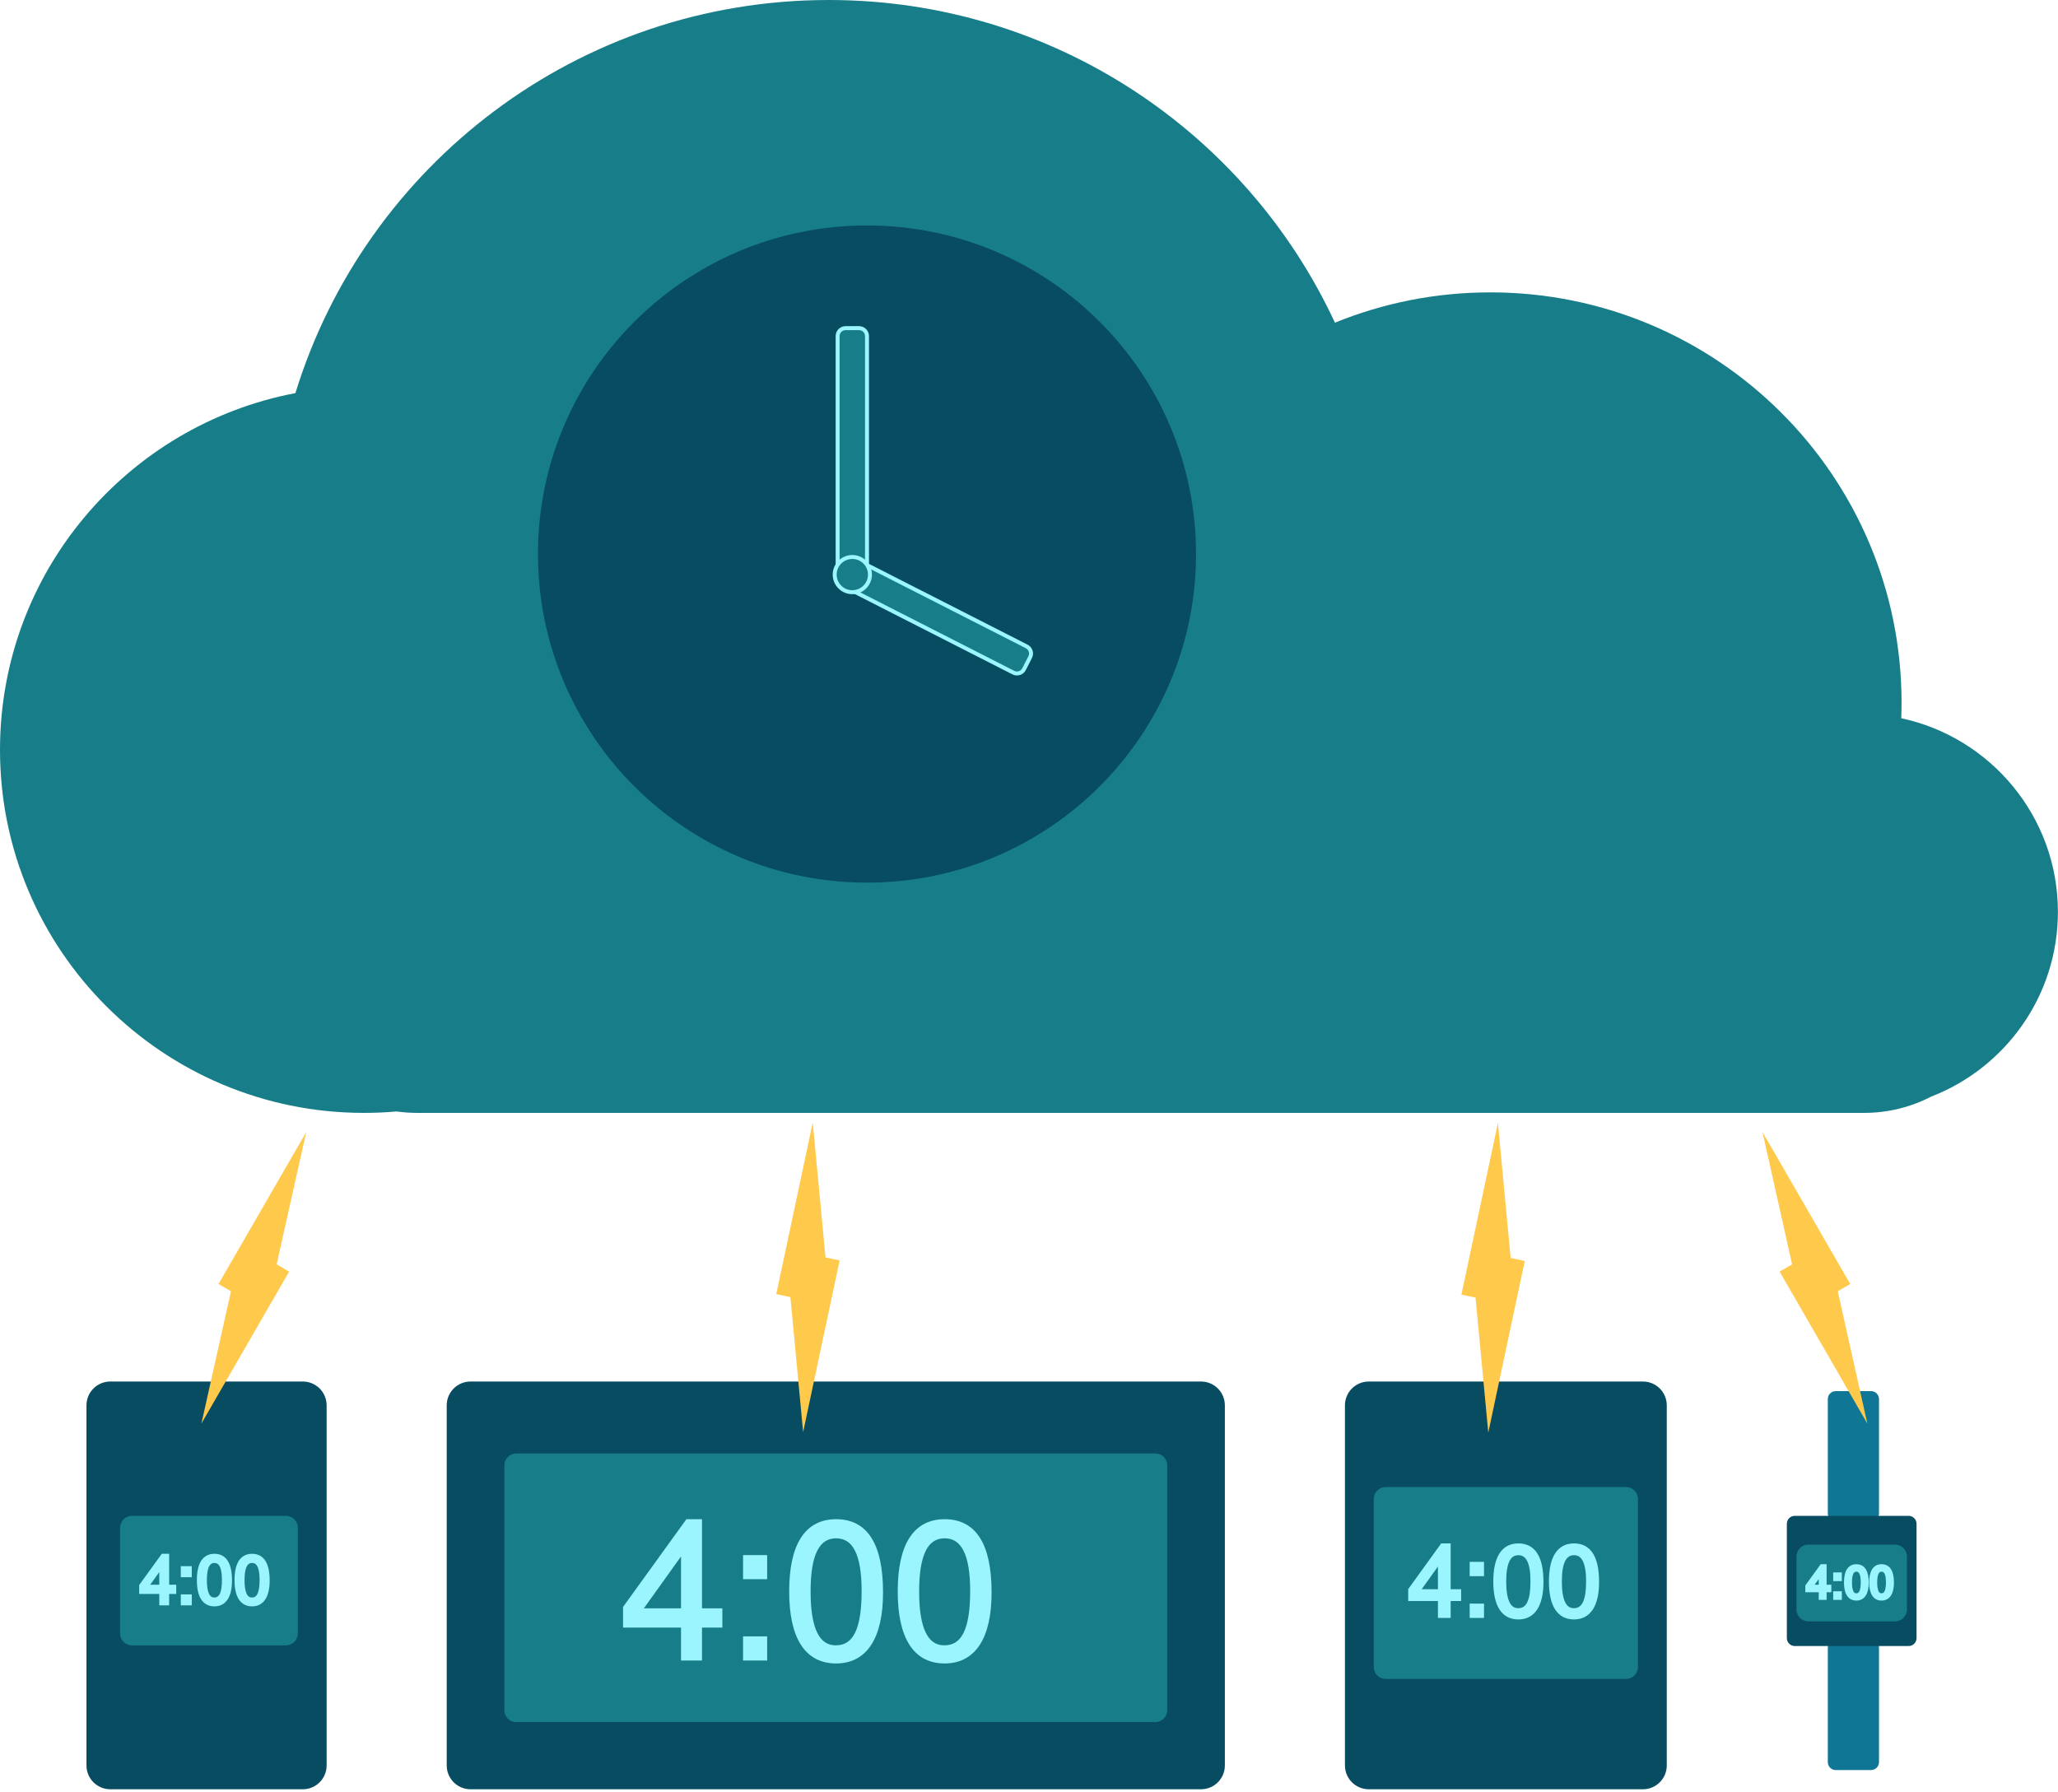
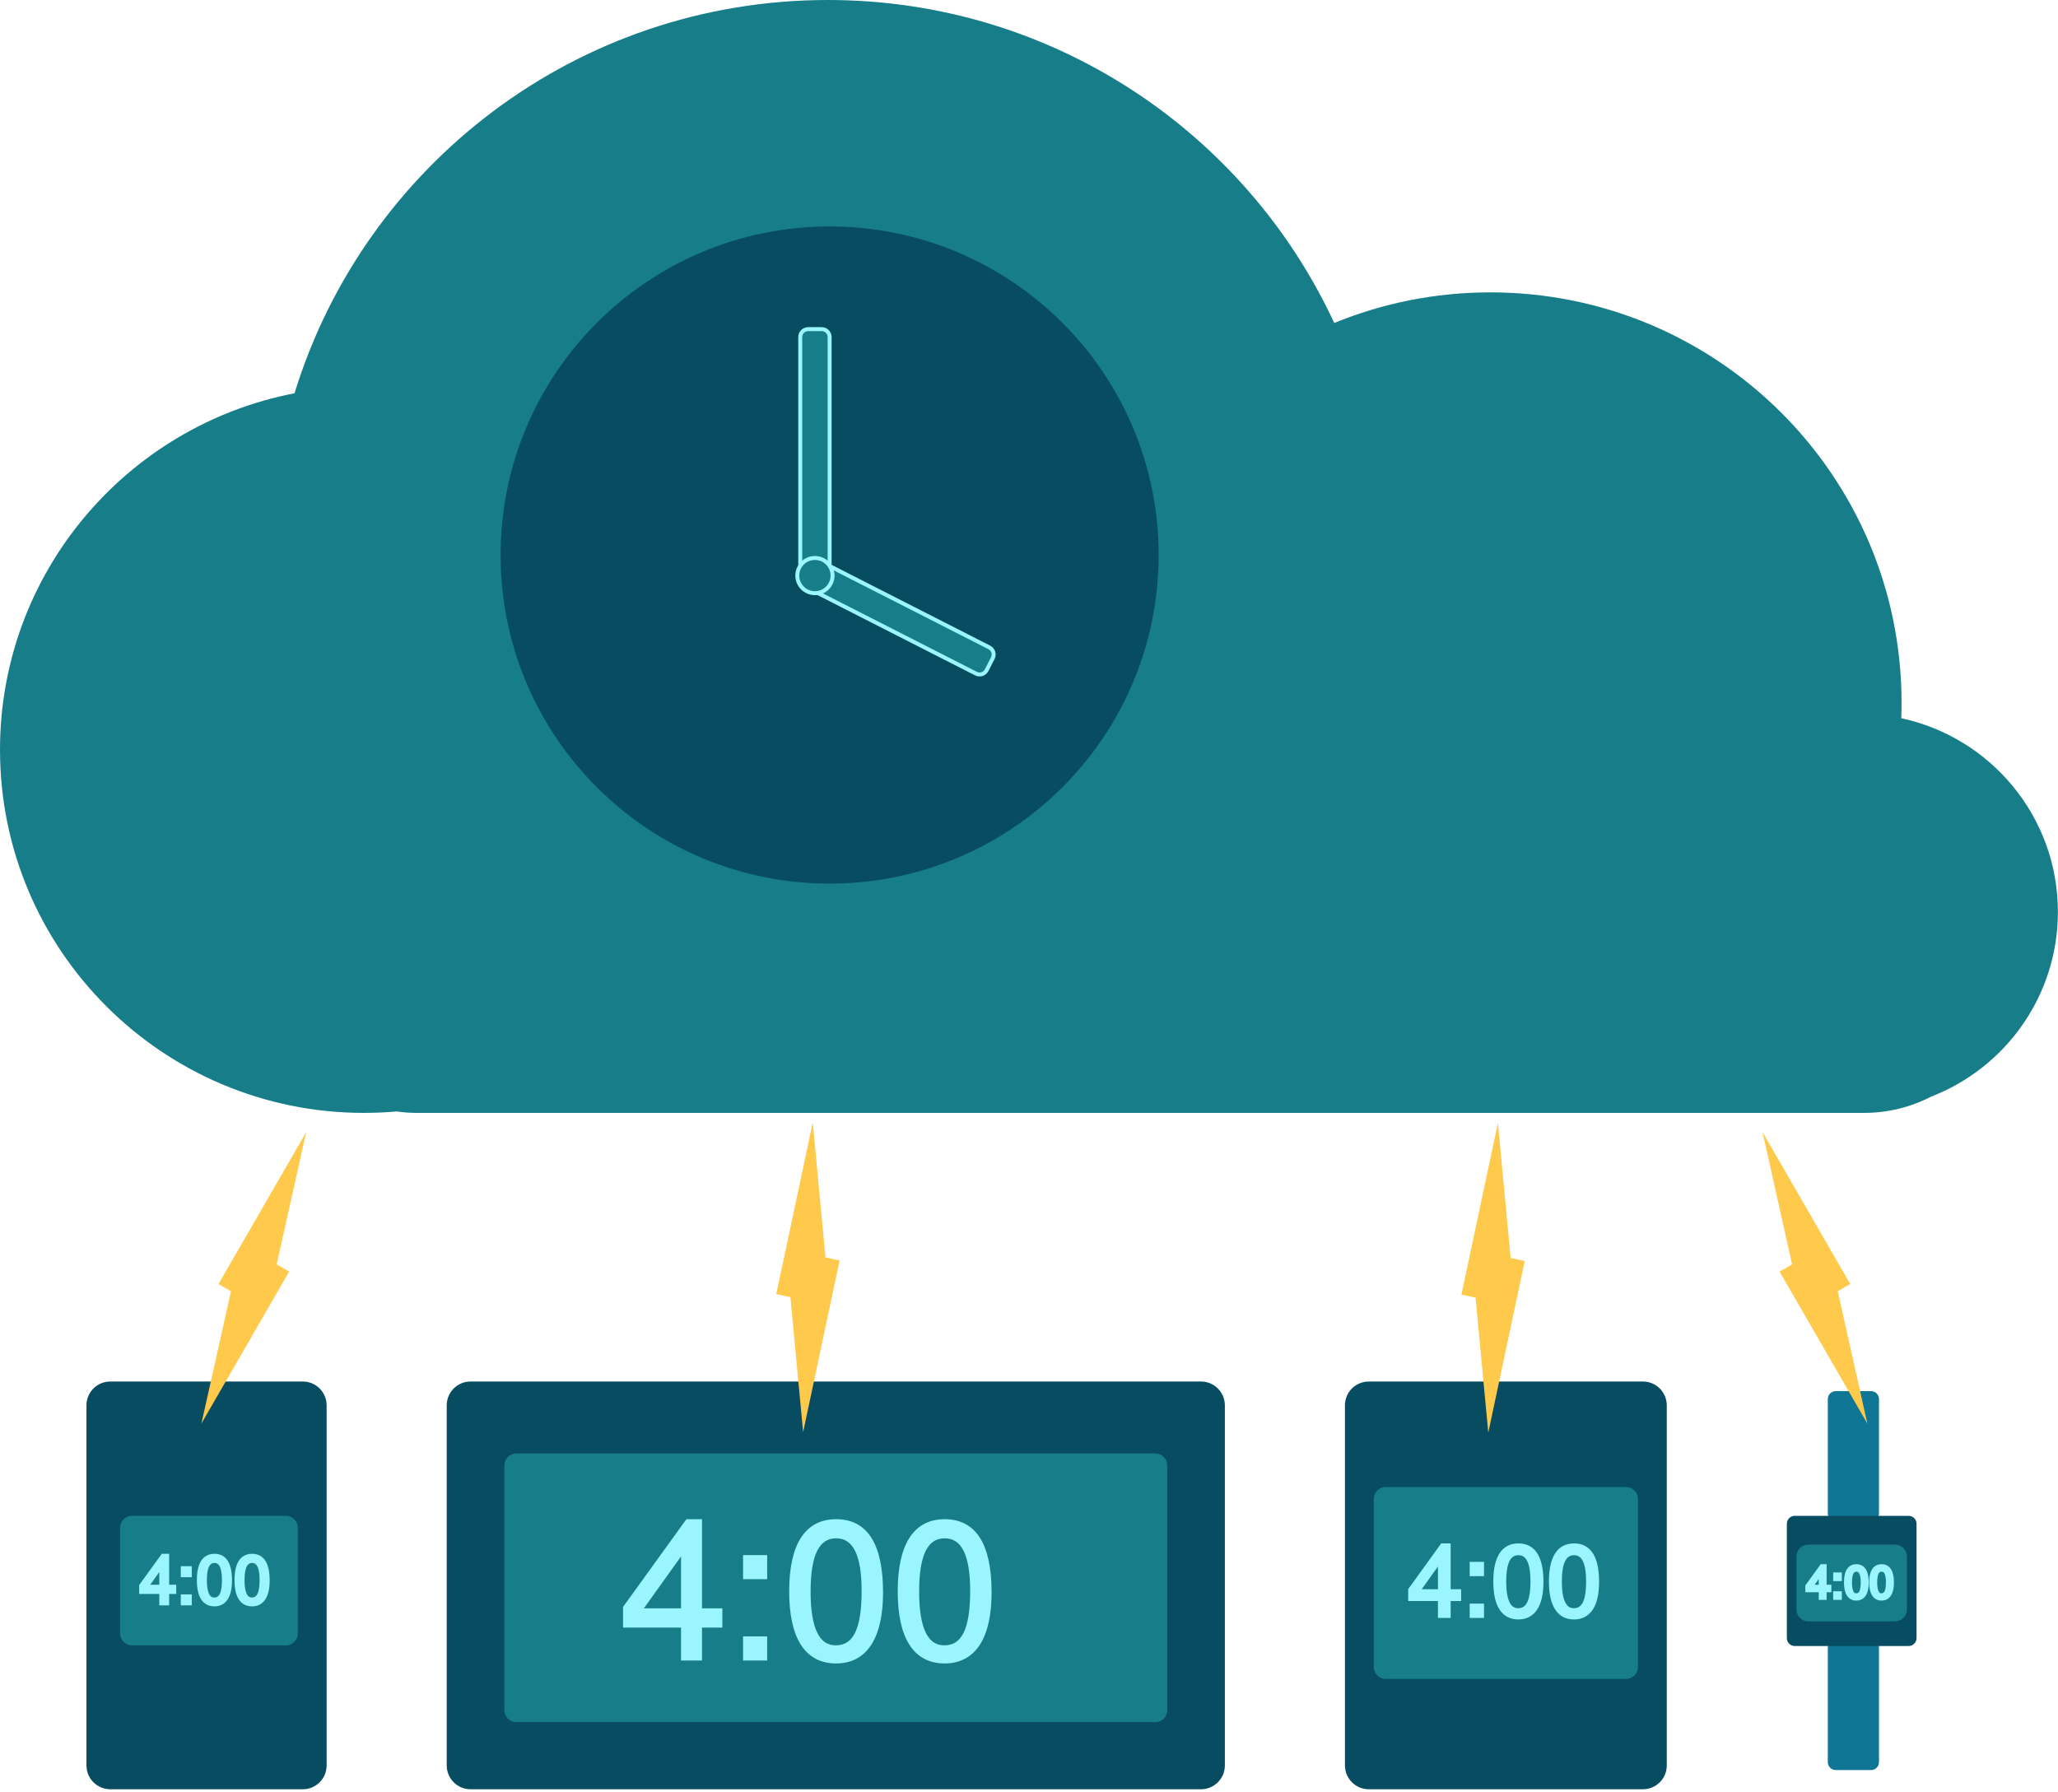
<svg xmlns="http://www.w3.org/2000/svg" width="518px" height="451px" viewBox="0 0 518 451" version="1.1">
  <defs />
  <g id="Welcome" stroke="none" stroke-width="1" fill="none" fill-rule="evenodd">
    <g id="Group-15">
      <g id="Group" transform="translate(21.7622, 347.7505)" fill="#084C61">
        <rect id="Rectangle-19" x="0" y="0" width="60.451" height="102.635" rx="6" />
        <rect id="Rectangle-19" x="316.761" y="0" width="81.004" height="102.635" rx="6" />
        <rect id="Rectangle-21" x="90.676" y="0" width="195.86" height="102.635" rx="6" />
      </g>
      <g id="Group-7" fill="#177E89">
-         <path d="M99.823,279.769 C97.114,280.009 94.371,280.132 91.599,280.132 C41.01,280.132 0,239.212 0,188.733 C0,144.137 32.01,107 74.355,98.951 C91.96,41.658 145.396,0 208.583,0 C265.047,0 313.725,33.265 336.007,81.226 C348.076,76.306 361.284,73.594 375.127,73.594 C432.286,73.594 478.622,119.829 478.622,176.863 C478.622,178.178 478.598,179.488 478.549,180.791 C501.084,185.617 517.977,205.608 517.977,229.535 C517.977,250.707 504.75,268.797 486.091,276.026 C481.027,278.65 475.275,280.132 469.177,280.132 L105.016,280.132 C103.253,280.132 101.52,280.008 99.823,279.769 Z" id="Combined-Shape" />
+         <path d="M99.823,279.769 C97.114,280.009 94.371,280.132 91.599,280.132 C41.01,280.132 0,239.212 0,188.733 C0,144.215 31.898,107.131 74.132,98.994 C91.723,41.679 145.17,0 208.373,0 C264.866,0 313.564,33.299 335.83,81.299 C347.947,76.333 361.216,73.594 375.127,73.594 C432.286,73.594 478.622,119.829 478.622,176.863 C478.622,178.178 478.598,179.488 478.549,180.791 C501.084,185.617 517.977,205.608 517.977,229.535 C517.977,250.707 504.75,268.797 486.091,276.026 C481.027,278.65 475.275,280.132 469.177,280.132 L105.016,280.132 C103.253,280.132 101.52,280.008 99.823,279.769 Z" id="Combined-Shape" />
      </g>
      <path d="M67.173,315.846 L56.97,283.276 L56.97,327.443 L60.603,327.443 L70.806,360.014 L70.806,315.846 L67.173,315.846 Z" id="Combined-Shape" fill="#FFC94B" transform="translate(63.8881, 321.6448) rotate(-330) translate(-63.8881, -321.6448) " />
      <path d="M379.098,315.846 L368.895,283.276 L368.895,327.443 L372.528,327.443 L382.731,360.014 L382.731,315.846 L379.098,315.846 Z" id="Combined-Shape" fill="#FFC94B" transform="translate(375.813, 321.6448) rotate(-348) translate(-375.813, -321.6448) " />
      <path d="M206.645,315.715 L196.442,283.145 L196.442,327.312 L200.075,327.312 L210.277,359.883 L210.277,315.715 L206.645,315.715 Z" id="Combined-Shape" fill="#FFC94B" transform="translate(203.3597, 321.5139) rotate(-348) translate(-203.3597, -321.5139) " />
-       <g id="Group-13" transform="translate(135.4093, 56.75094)">
+       <g id="Group-13" transform="translate(126, 57)">
        <ellipse id="Oval-8" fill="#084C61" cx="82.817" cy="82.711" rx="82.817" ry="82.711" />
        <g id="Group-12" transform="translate(74.68343, 25.84734)" stroke="#9BF6FF" fill="#177E89">
          <rect id="Rectangle-33" x="0.739" y="0" width="7.394" height="62.034" rx="2" />
          <rect id="Rectangle-33" transform="translate(25.44003, 72.60802) rotate(117) translate(-25.44003, -72.60802) " x="21.743" y="46.803" width="7.394" height="51.611" rx="2" />
          <path d="M4.437,66.465 C6.887,66.465 8.873,64.481 8.873,62.034 C8.873,59.586 6.887,57.603 4.437,57.603 C1.986,57.603 0,59.586 0,62.034 C0,64.481 1.986,66.465 4.437,66.465 Z" id="Oval-8" />
        </g>
      </g>
      <g id="Group-11" transform="translate(449.7522, 350.1654)">
        <rect id="Rectangle-36" fill="#107696" x="10.308" y="0" width="12.886" height="32.774" rx="2" />
        <rect id="Rectangle-36" fill="#107696" x="10.308" y="62.616" width="12.886" height="32.774" rx="2" />
        <rect id="Rectangle-36" fill="#084C61" x="0" y="31.394" width="32.643" height="32.774" rx="2" />
      </g>
      <g id="Group-14" transform="translate(30.22528, 381.5595)">
        <rect id="Rectangle-37" fill="#177E89" x="0" y="0" width="44.733" height="32.602" rx="3" />
        <text id="4:00" stroke="#9BF5FF" font-family="HelveticaNeue-Medium, Helvetica Neue" font-size="16.903" font-weight="400" letter-spacing="0.08" fill="#9BF5FF">
          <tspan x="4.836" y="22.037">4:00</tspan>
        </text>
      </g>
      <path d="M460.102,315.846 L449.899,283.276 L449.899,327.443 L453.532,327.443 L463.734,360.014 L463.734,315.846 L460.102,315.846 Z" id="Combined-Shape" fill="#FFC94B" transform="translate(456.8167, 321.6448) scale(-1, 1) rotate(-330) translate(-456.8167, -321.6448) " />
      <g id="Group-14" transform="translate(452.1702, 388.8043)">
        <rect id="Rectangle-37" fill="#177E89" x="7.81597009e-14" y="0" width="27.807" height="19.319" rx="3" />
        <text id="4:00" stroke="#9BF5FF" font-family="HelveticaNeue-Medium, Helvetica Neue" font-size="11.268" font-weight="400" letter-spacing="0.08" fill="#9BF5FF">
          <tspan x="2.418" y="13.415">4:00</tspan>
        </text>
      </g>
      <g id="Group-14" transform="translate(345.7772, 374.3147)">
        <rect id="Rectangle-37" fill="#177E89" x="0" y="0" width="66.496" height="48.299" rx="3" />
        <text id="4:00" stroke="#9BF5FF" font-family="HelveticaNeue-Medium, Helvetica Neue" font-size="25.041" font-weight="400" letter-spacing="0.08" fill="#9BF5FF">
          <tspan x="8.463" y="32.452">4:00</tspan>
        </text>
      </g>
      <g id="Group-14" transform="translate(126.9462, 365.8625)">
        <rect id="Rectangle-37" fill="#177E89" x="0" y="0" width="166.844" height="67.618" rx="3" />
        <text id="4:00" stroke="#9BF5FF" font-family="HelveticaNeue-Medium, Helvetica Neue" font-size="48.765" font-weight="400" letter-spacing="0.206" fill="#9BF5FF">
          <tspan x="29.016" y="51.622">4:00</tspan>
        </text>
      </g>
    </g>
  </g>
</svg>
